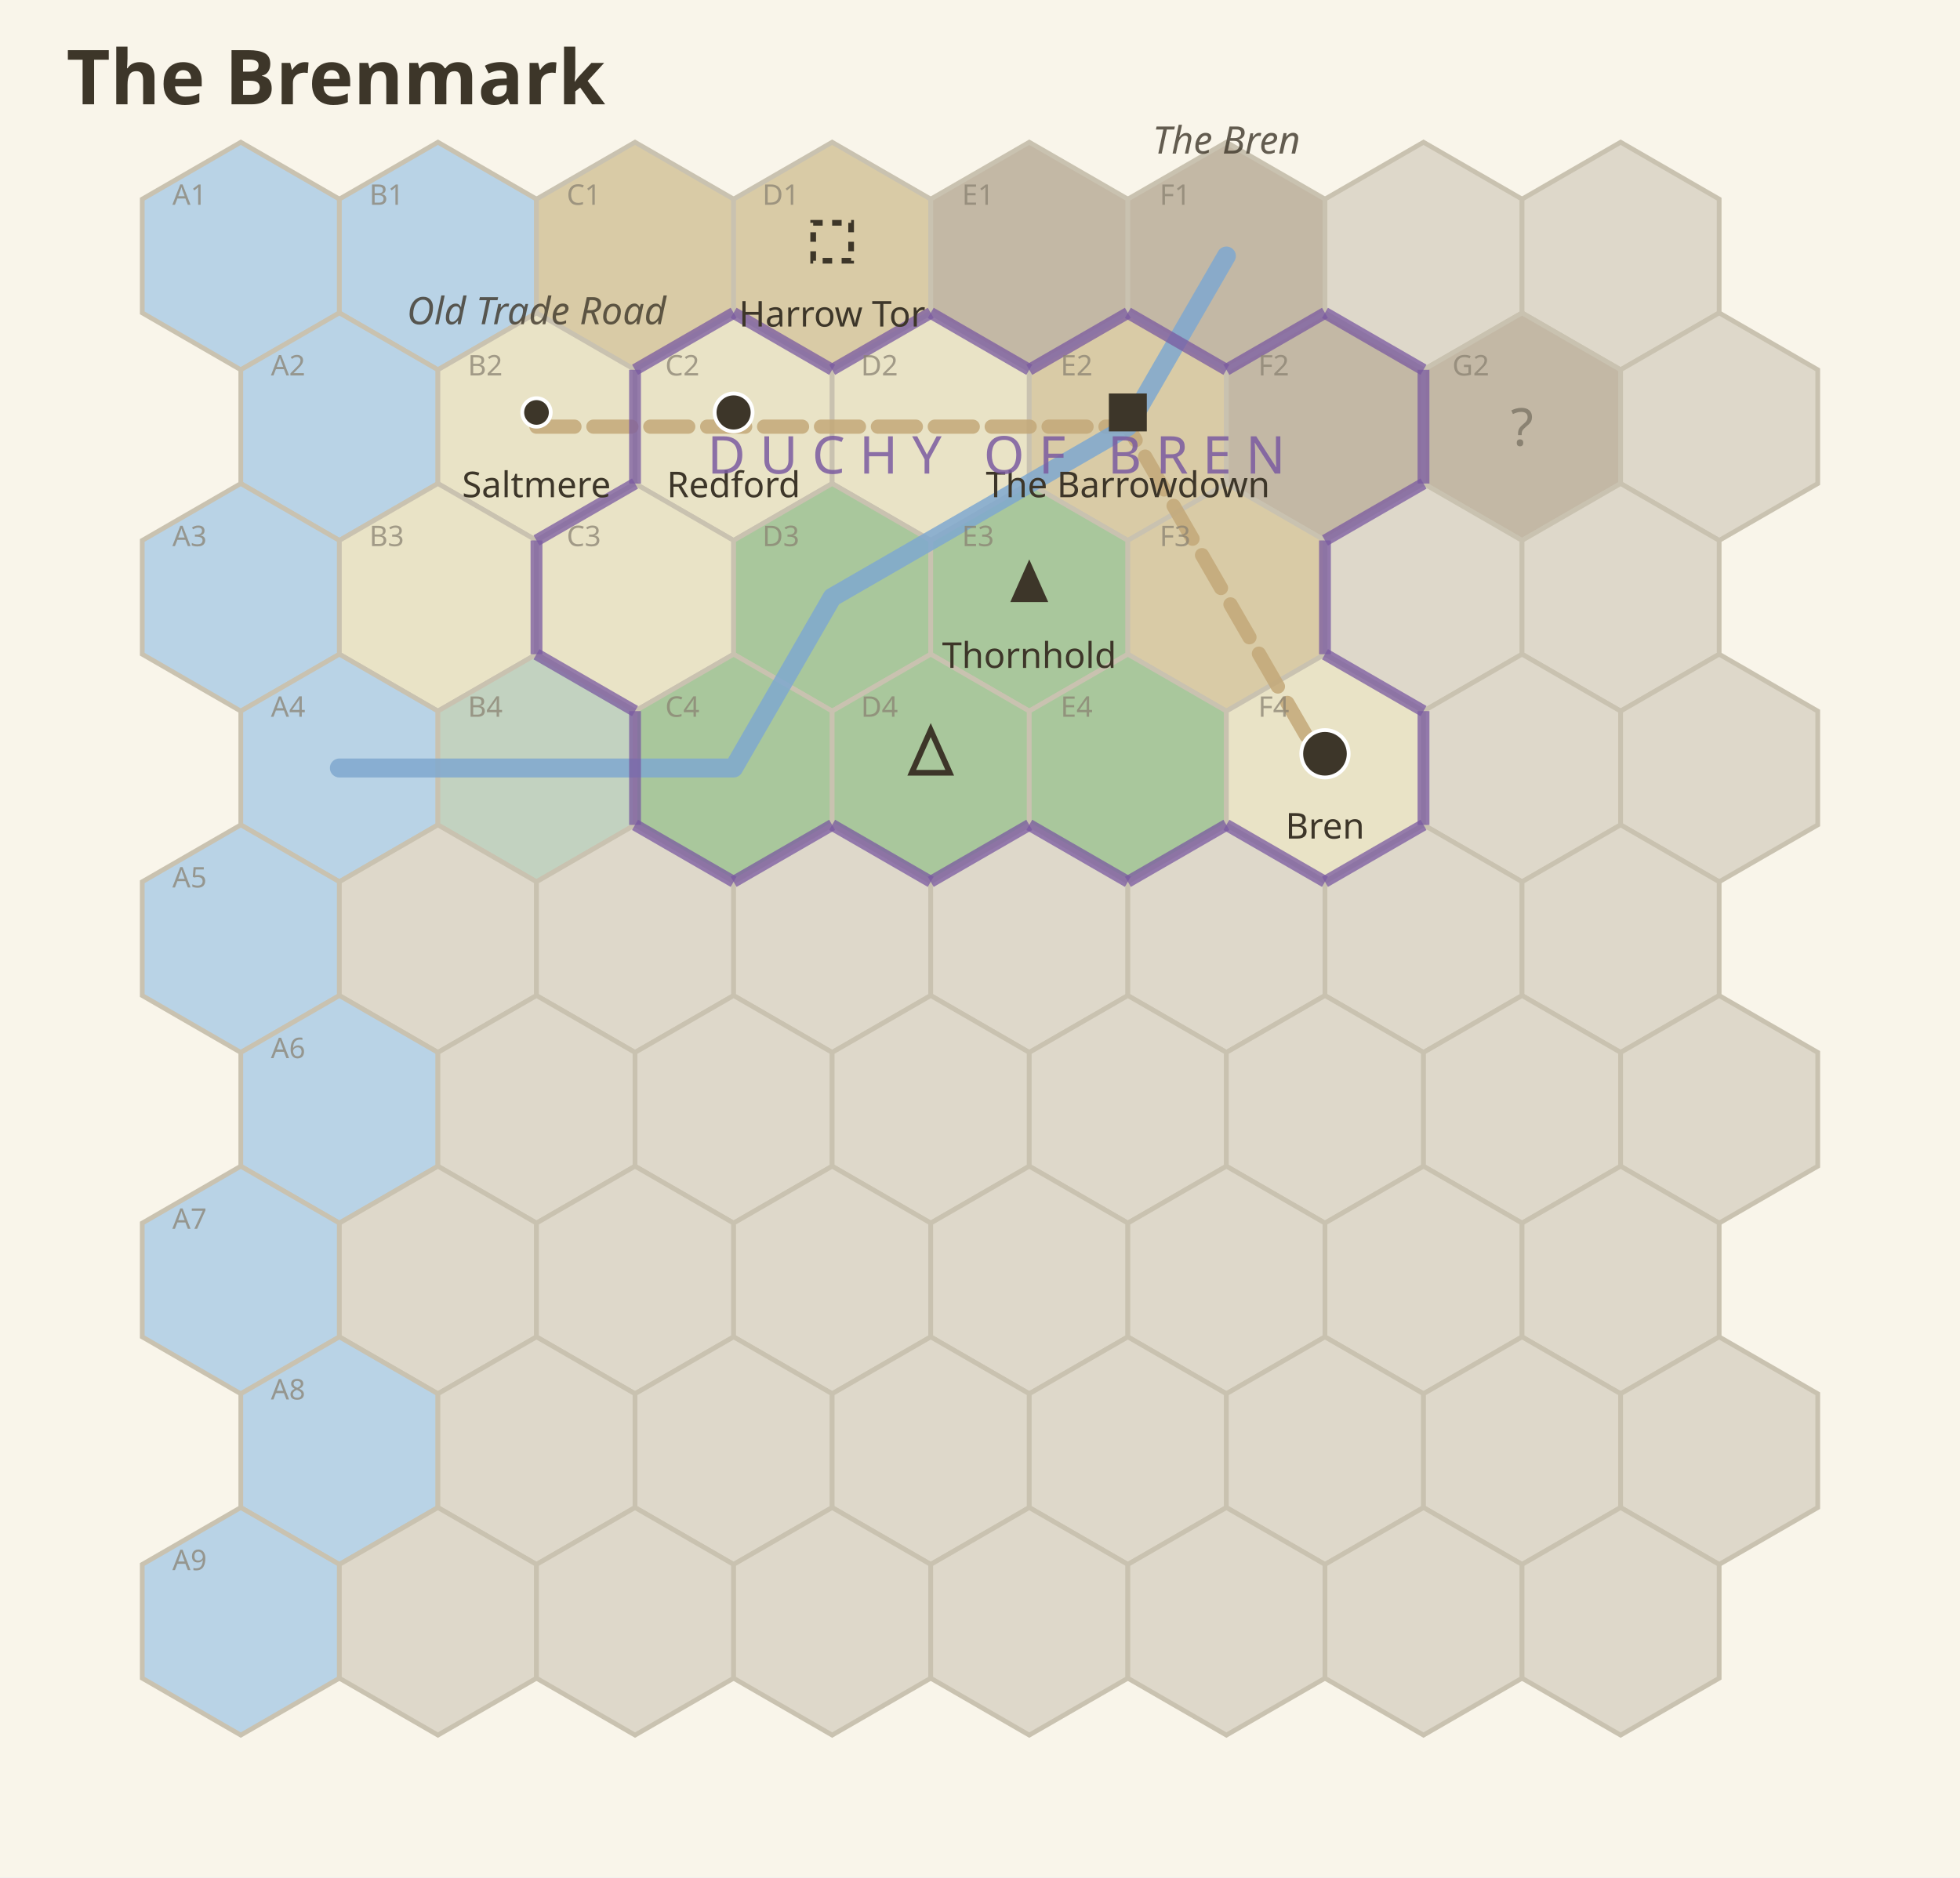
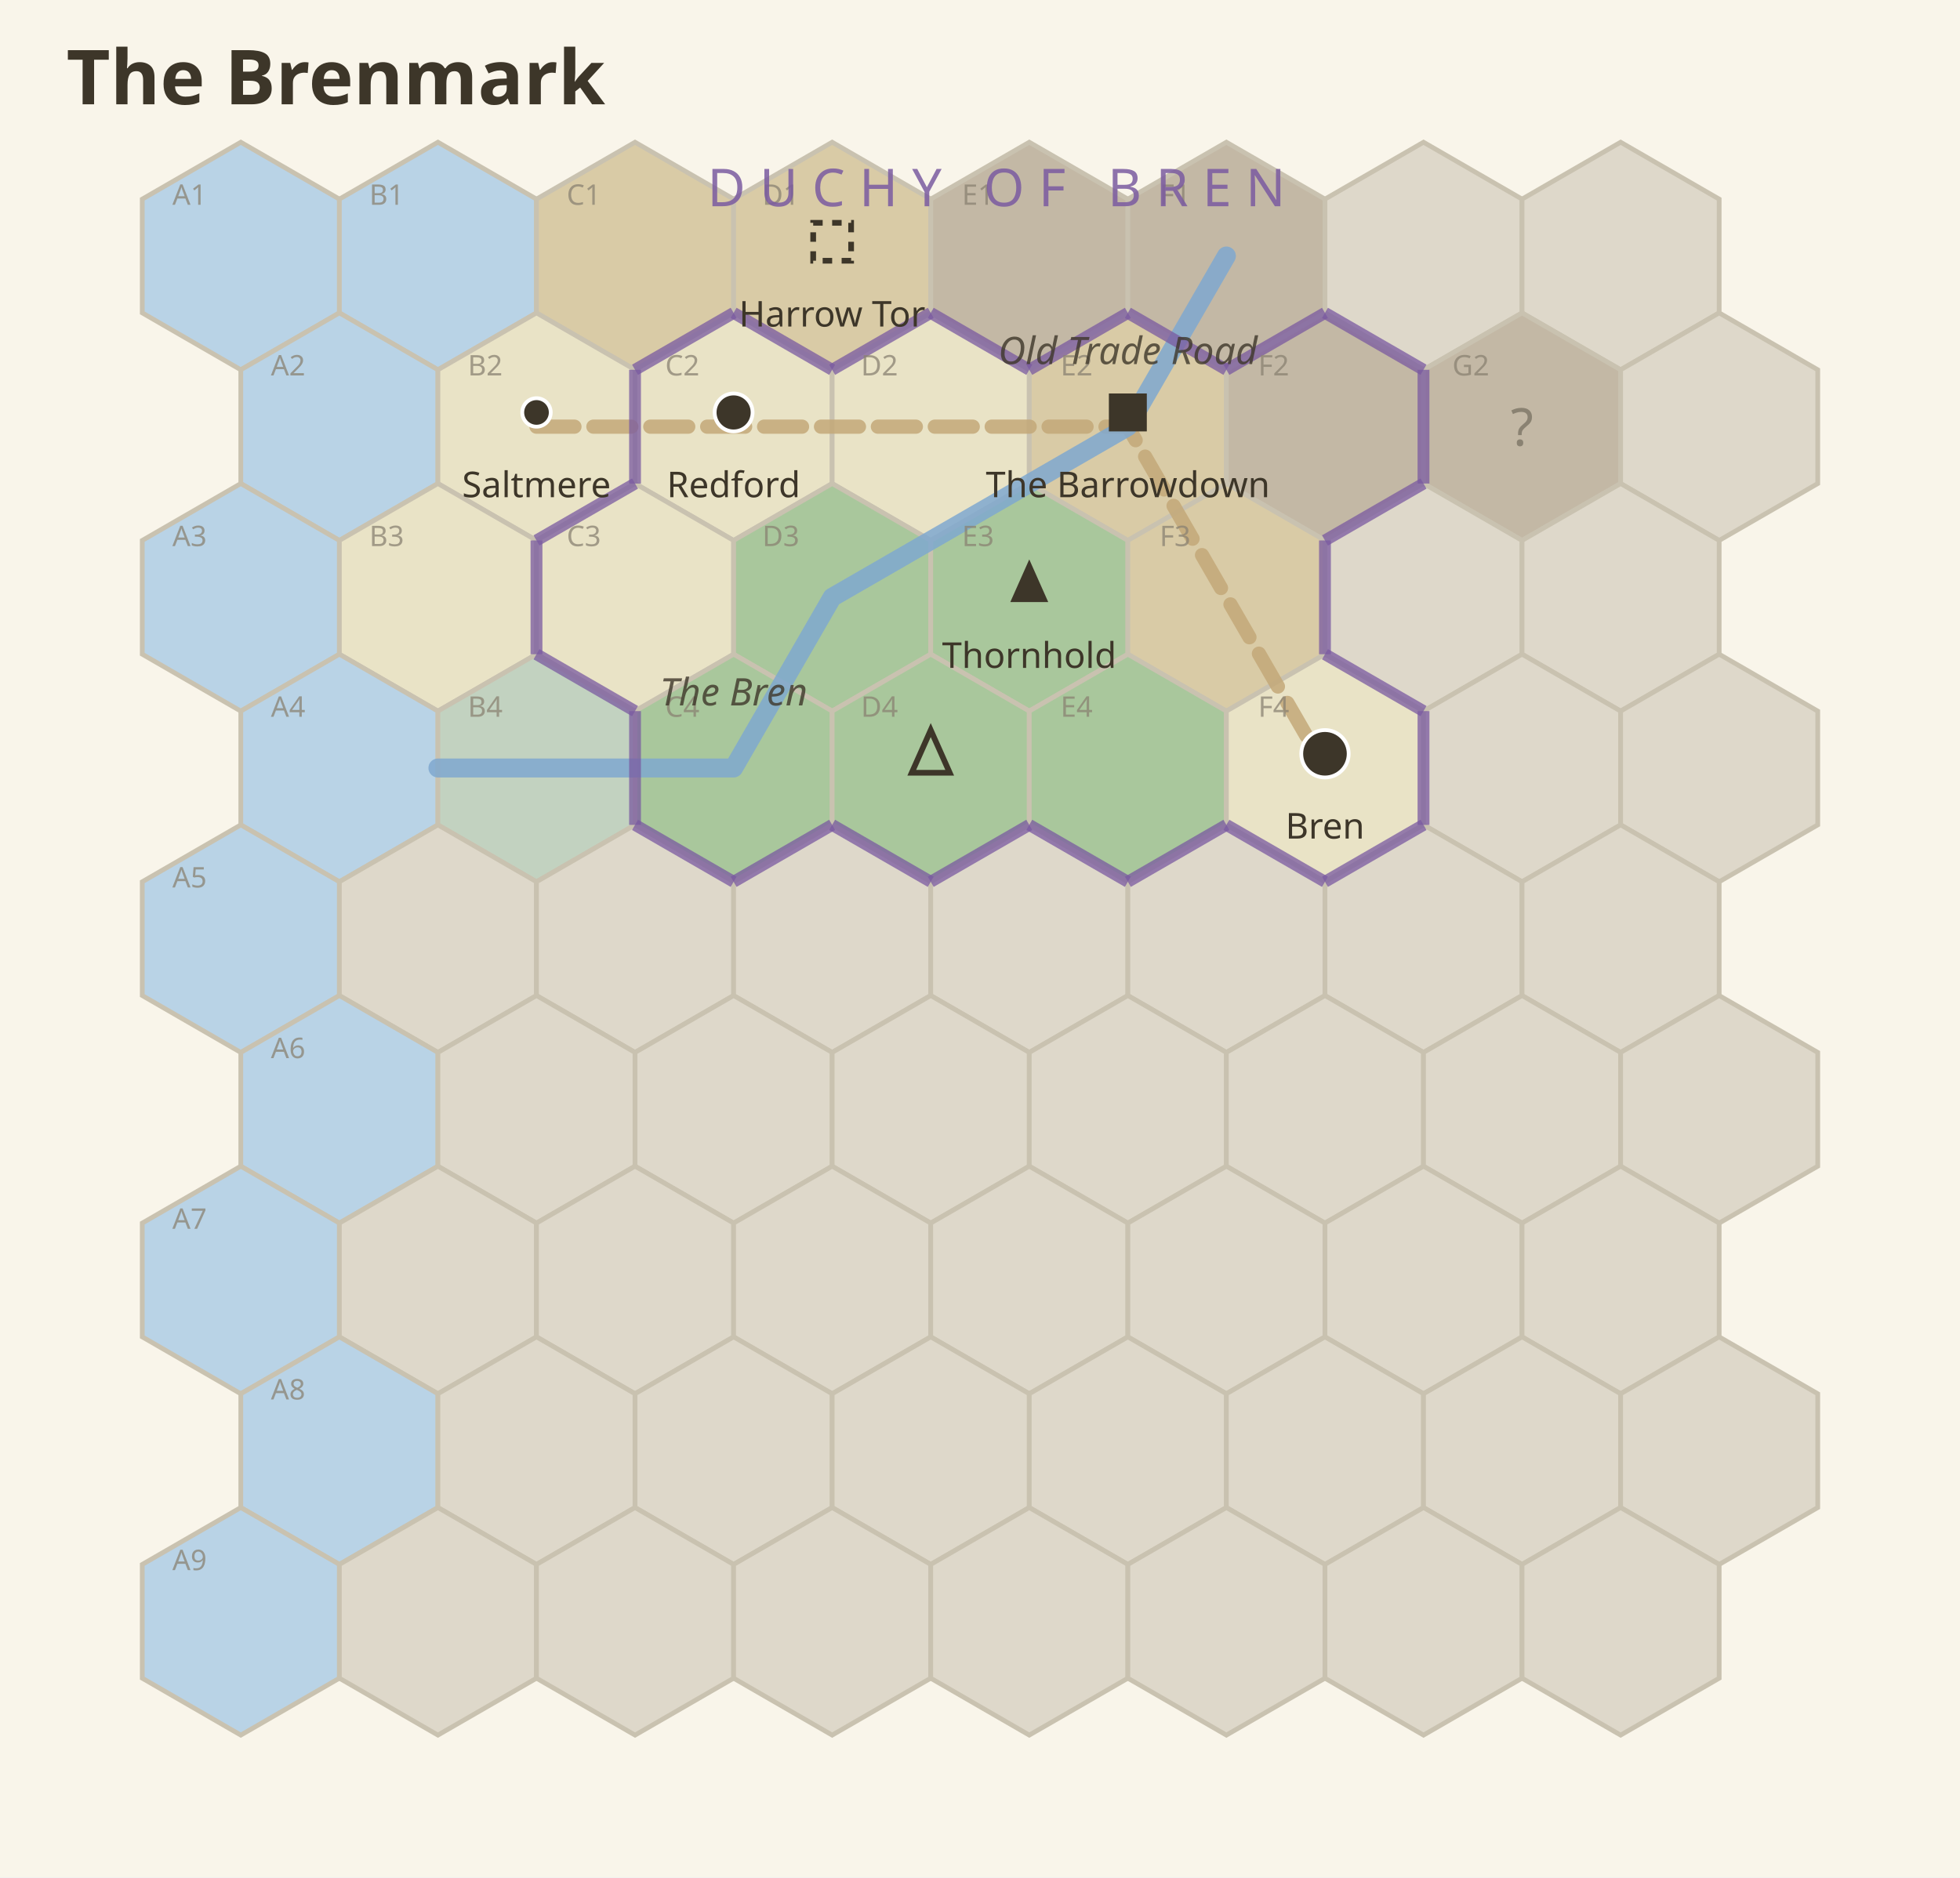
<svg xmlns="http://www.w3.org/2000/svg" viewBox="0 0 413.34 396" width="413.34" height="396" font-family="sans-serif">
  <rect x="0" y="0" width="413.34" height="396" fill="#f9f5ea" />
  <g>
    <polygon points="71.57,42 71.57,66 50.78,78 30,66 30,42 50.78,30" fill="#b9d3e6" stroke="#c9c2b0" stroke-width="1" />
  </g>
  <g>
    <polygon points="113.14,42 113.14,66 92.35,78 71.57,66 71.57,42 92.35,30" fill="#b9d3e6" stroke="#c9c2b0" stroke-width="1" />
  </g>
  <g>
    <polygon points="154.71,42 154.71,66 133.92,78 113.14,66 113.14,42 133.92,30" fill="#d9cba6" stroke="#c9c2b0" stroke-width="1" />
  </g>
  <g>
    <polygon points="196.28,42 196.28,66 175.49,78 154.71,66 154.71,42 175.49,30" fill="#d9cba6" stroke="#c9c2b0" stroke-width="1" />
  </g>
  <g>
    <polygon points="237.85,42 237.85,66 217.06,78 196.28,66 196.28,42 217.06,30" fill="#c3b8a5" stroke="#c9c2b0" stroke-width="1" />
  </g>
  <g>
    <polygon points="279.42,42 279.42,66 258.63,78 237.85,66 237.85,42 258.63,30" fill="#c3b8a5" stroke="#c9c2b0" stroke-width="1" />
  </g>
  <g>
    <polygon points="320.98,42 320.98,66 300.2,78 279.42,66 279.42,42 300.2,30" fill="#ded8ca" stroke="#c9c2b0" stroke-width="1" />
  </g>
  <g>
    <polygon points="362.55,42 362.55,66 341.77,78 320.98,66 320.98,42 341.77,30" fill="#ded8ca" stroke="#c9c2b0" stroke-width="1" />
  </g>
  <g>
    <polygon points="92.35,78 92.35,102 71.57,114 50.78,102 50.78,78 71.57,66" fill="#b9d3e6" stroke="#c9c2b0" stroke-width="1" />
  </g>
  <g>
    <polygon points="133.92,78 133.92,102 113.14,114 92.35,102 92.35,78 113.14,66" fill="#e9e3c6" stroke="#c9c2b0" stroke-width="1" />
  </g>
  <g>
    <polygon points="175.49,78 175.49,102 154.71,114 133.92,102 133.92,78 154.71,66" fill="#e9e3c6" stroke="#c9c2b0" stroke-width="1" />
  </g>
  <g>
    <polygon points="217.06,78 217.06,102 196.28,114 175.49,102 175.49,78 196.28,66" fill="#e9e3c6" stroke="#c9c2b0" stroke-width="1" />
  </g>
  <g>
    <polygon points="258.63,78 258.63,102 237.85,114 217.06,102 217.06,78 237.85,66" fill="#d9cba6" stroke="#c9c2b0" stroke-width="1" />
  </g>
  <g>
    <polygon points="300.2,78 300.2,102 279.42,114 258.63,102 258.63,78 279.42,66" fill="#c3b8a5" stroke="#c9c2b0" stroke-width="1" />
  </g>
  <g>
    <polygon points="341.77,78 341.77,102 320.98,114 300.2,102 300.2,78 320.98,66" fill="#c3b8a5" stroke="#c9c2b0" stroke-width="1" />
  </g>
  <g>
    <polygon points="383.34,78 383.34,102 362.55,114 341.77,102 341.77,78 362.55,66" fill="#ded8ca" stroke="#c9c2b0" stroke-width="1" />
  </g>
  <g>
    <polygon points="71.57,114 71.57,138 50.78,150 30,138 30,114 50.78,102" fill="#b9d3e6" stroke="#c9c2b0" stroke-width="1" />
  </g>
  <g>
    <polygon points="113.14,114 113.14,138 92.35,150 71.57,138 71.57,114 92.35,102" fill="#e9e3c6" stroke="#c9c2b0" stroke-width="1" />
  </g>
  <g>
    <polygon points="154.71,114 154.71,138 133.92,150 113.14,138 113.14,114 133.92,102" fill="#e9e3c6" stroke="#c9c2b0" stroke-width="1" />
  </g>
  <g>
    <polygon points="196.28,114 196.28,138 175.49,150 154.71,138 154.71,114 175.49,102" fill="#a9c79c" stroke="#c9c2b0" stroke-width="1" />
  </g>
  <g>
    <polygon points="237.85,114 237.85,138 217.06,150 196.28,138 196.28,114 217.06,102" fill="#a9c79c" stroke="#c9c2b0" stroke-width="1" />
  </g>
  <g>
    <polygon points="279.42,114 279.42,138 258.63,150 237.85,138 237.85,114 258.63,102" fill="#d9cba6" stroke="#c9c2b0" stroke-width="1" />
  </g>
  <g>
    <polygon points="320.98,114 320.98,138 300.2,150 279.42,138 279.42,114 300.2,102" fill="#ded8ca" stroke="#c9c2b0" stroke-width="1" />
  </g>
  <g>
    <polygon points="362.55,114 362.55,138 341.77,150 320.98,138 320.98,114 341.77,102" fill="#ded8ca" stroke="#c9c2b0" stroke-width="1" />
  </g>
  <g>
    <polygon points="92.35,150 92.35,174 71.57,186 50.78,174 50.78,150 71.57,138" fill="#b9d3e6" stroke="#c9c2b0" stroke-width="1" />
  </g>
  <g>
    <polygon points="133.92,150 133.92,174 113.14,186 92.35,174 92.35,150 113.14,138" fill="#c2d2c0" stroke="#c9c2b0" stroke-width="1" />
  </g>
  <g>
    <polygon points="175.49,150 175.49,174 154.71,186 133.92,174 133.92,150 154.71,138" fill="#a9c79c" stroke="#c9c2b0" stroke-width="1" />
  </g>
  <g>
    <polygon points="217.06,150 217.06,174 196.28,186 175.49,174 175.49,150 196.28,138" fill="#a9c79c" stroke="#c9c2b0" stroke-width="1" />
  </g>
  <g>
    <polygon points="258.63,150 258.63,174 237.85,186 217.06,174 217.06,150 237.85,138" fill="#a9c79c" stroke="#c9c2b0" stroke-width="1" />
  </g>
  <g>
    <polygon points="300.2,150 300.2,174 279.42,186 258.63,174 258.63,150 279.42,138" fill="#e9e3c6" stroke="#c9c2b0" stroke-width="1" />
  </g>
  <g>
    <polygon points="341.77,150 341.77,174 320.98,186 300.2,174 300.2,150 320.98,138" fill="#ded8ca" stroke="#c9c2b0" stroke-width="1" />
  </g>
  <g>
    <polygon points="383.34,150 383.34,174 362.55,186 341.77,174 341.77,150 362.55,138" fill="#ded8ca" stroke="#c9c2b0" stroke-width="1" />
  </g>
  <g>
    <polygon points="71.57,186 71.57,210 50.78,222 30,210 30,186 50.78,174" fill="#b9d3e6" stroke="#c9c2b0" stroke-width="1" />
  </g>
  <g>
    <polygon points="113.14,186 113.14,210 92.35,222 71.57,210 71.57,186 92.35,174" fill="#ded8ca" stroke="#c9c2b0" stroke-width="1" />
  </g>
  <g>
    <polygon points="154.71,186 154.71,210 133.92,222 113.14,210 113.14,186 133.92,174" fill="#ded8ca" stroke="#c9c2b0" stroke-width="1" />
  </g>
  <g>
    <polygon points="196.28,186 196.28,210 175.49,222 154.71,210 154.71,186 175.49,174" fill="#ded8ca" stroke="#c9c2b0" stroke-width="1" />
  </g>
  <g>
    <polygon points="237.85,186 237.85,210 217.06,222 196.28,210 196.28,186 217.06,174" fill="#ded8ca" stroke="#c9c2b0" stroke-width="1" />
  </g>
  <g>
    <polygon points="279.42,186 279.42,210 258.63,222 237.85,210 237.85,186 258.63,174" fill="#ded8ca" stroke="#c9c2b0" stroke-width="1" />
  </g>
  <g>
    <polygon points="320.98,186 320.98,210 300.2,222 279.42,210 279.42,186 300.2,174" fill="#ded8ca" stroke="#c9c2b0" stroke-width="1" />
  </g>
  <g>
    <polygon points="362.55,186 362.55,210 341.77,222 320.98,210 320.98,186 341.77,174" fill="#ded8ca" stroke="#c9c2b0" stroke-width="1" />
  </g>
  <g>
    <polygon points="92.35,222 92.35,246 71.57,258 50.78,246 50.78,222 71.57,210" fill="#b9d3e6" stroke="#c9c2b0" stroke-width="1" />
  </g>
  <g>
    <polygon points="133.92,222 133.92,246 113.14,258 92.35,246 92.35,222 113.14,210" fill="#ded8ca" stroke="#c9c2b0" stroke-width="1" />
  </g>
  <g>
    <polygon points="175.49,222 175.49,246 154.71,258 133.92,246 133.92,222 154.71,210" fill="#ded8ca" stroke="#c9c2b0" stroke-width="1" />
  </g>
  <g>
    <polygon points="217.06,222 217.06,246 196.28,258 175.49,246 175.49,222 196.28,210" fill="#ded8ca" stroke="#c9c2b0" stroke-width="1" />
  </g>
  <g>
    <polygon points="258.63,222 258.63,246 237.85,258 217.06,246 217.06,222 237.85,210" fill="#ded8ca" stroke="#c9c2b0" stroke-width="1" />
  </g>
  <g>
    <polygon points="300.2,222 300.2,246 279.42,258 258.63,246 258.63,222 279.42,210" fill="#ded8ca" stroke="#c9c2b0" stroke-width="1" />
  </g>
  <g>
    <polygon points="341.77,222 341.77,246 320.98,258 300.2,246 300.2,222 320.98,210" fill="#ded8ca" stroke="#c9c2b0" stroke-width="1" />
  </g>
  <g>
    <polygon points="383.34,222 383.34,246 362.55,258 341.77,246 341.77,222 362.55,210" fill="#ded8ca" stroke="#c9c2b0" stroke-width="1" />
  </g>
  <g>
    <polygon points="71.57,258 71.57,282 50.78,294 30,282 30,258 50.78,246" fill="#b9d3e6" stroke="#c9c2b0" stroke-width="1" />
  </g>
  <g>
    <polygon points="113.14,258 113.14,282 92.35,294 71.57,282 71.57,258 92.35,246" fill="#ded8ca" stroke="#c9c2b0" stroke-width="1" />
  </g>
  <g>
    <polygon points="154.71,258 154.71,282 133.92,294 113.14,282 113.14,258 133.92,246" fill="#ded8ca" stroke="#c9c2b0" stroke-width="1" />
  </g>
  <g>
    <polygon points="196.28,258 196.28,282 175.49,294 154.71,282 154.71,258 175.49,246" fill="#ded8ca" stroke="#c9c2b0" stroke-width="1" />
  </g>
  <g>
    <polygon points="237.85,258 237.85,282 217.06,294 196.28,282 196.28,258 217.06,246" fill="#ded8ca" stroke="#c9c2b0" stroke-width="1" />
  </g>
  <g>
    <polygon points="279.42,258 279.42,282 258.63,294 237.85,282 237.85,258 258.63,246" fill="#ded8ca" stroke="#c9c2b0" stroke-width="1" />
  </g>
  <g>
    <polygon points="320.98,258 320.98,282 300.2,294 279.42,282 279.42,258 300.2,246" fill="#ded8ca" stroke="#c9c2b0" stroke-width="1" />
  </g>
  <g>
    <polygon points="362.55,258 362.55,282 341.77,294 320.98,282 320.98,258 341.77,246" fill="#ded8ca" stroke="#c9c2b0" stroke-width="1" />
  </g>
  <g>
    <polygon points="92.35,294 92.35,318 71.57,330 50.78,318 50.78,294 71.57,282" fill="#b9d3e6" stroke="#c9c2b0" stroke-width="1" />
  </g>
  <g>
    <polygon points="133.92,294 133.92,318 113.14,330 92.35,318 92.35,294 113.14,282" fill="#ded8ca" stroke="#c9c2b0" stroke-width="1" />
  </g>
  <g>
    <polygon points="175.49,294 175.49,318 154.71,330 133.92,318 133.92,294 154.71,282" fill="#ded8ca" stroke="#c9c2b0" stroke-width="1" />
  </g>
  <g>
    <polygon points="217.06,294 217.06,318 196.28,330 175.49,318 175.49,294 196.28,282" fill="#ded8ca" stroke="#c9c2b0" stroke-width="1" />
  </g>
  <g>
    <polygon points="258.63,294 258.63,318 237.85,330 217.06,318 217.06,294 237.85,282" fill="#ded8ca" stroke="#c9c2b0" stroke-width="1" />
  </g>
  <g>
    <polygon points="300.2,294 300.2,318 279.42,330 258.63,318 258.63,294 279.42,282" fill="#ded8ca" stroke="#c9c2b0" stroke-width="1" />
  </g>
  <g>
    <polygon points="341.77,294 341.77,318 320.98,330 300.2,318 300.2,294 320.98,282" fill="#ded8ca" stroke="#c9c2b0" stroke-width="1" />
  </g>
  <g>
    <polygon points="383.34,294 383.34,318 362.55,330 341.77,318 341.77,294 362.55,282" fill="#ded8ca" stroke="#c9c2b0" stroke-width="1" />
  </g>
  <g>
    <polygon points="71.57,330 71.57,354 50.78,366 30,354 30,330 50.78,318" fill="#b9d3e6" stroke="#c9c2b0" stroke-width="1" />
  </g>
  <g>
    <polygon points="113.14,330 113.14,354 92.35,366 71.57,354 71.57,330 92.35,318" fill="#ded8ca" stroke="#c9c2b0" stroke-width="1" />
  </g>
  <g>
    <polygon points="154.71,330 154.71,354 133.92,366 113.14,354 113.14,330 133.92,318" fill="#ded8ca" stroke="#c9c2b0" stroke-width="1" />
  </g>
  <g>
    <polygon points="196.28,330 196.28,354 175.49,366 154.71,354 154.71,330 175.49,318" fill="#ded8ca" stroke="#c9c2b0" stroke-width="1" />
  </g>
  <g>
    <polygon points="237.85,330 237.85,354 217.06,366 196.28,354 196.28,330 217.06,318" fill="#ded8ca" stroke="#c9c2b0" stroke-width="1" />
  </g>
  <g>
    <polygon points="279.42,330 279.42,354 258.63,366 237.85,354 237.85,330 258.63,318" fill="#ded8ca" stroke="#c9c2b0" stroke-width="1" />
  </g>
  <g>
    <polygon points="320.98,330 320.98,354 300.2,366 279.42,354 279.42,330 300.2,318" fill="#ded8ca" stroke="#c9c2b0" stroke-width="1" />
  </g>
  <g>
    <polygon points="362.55,330 362.55,354 341.77,366 320.98,354 320.98,330 341.77,318" fill="#ded8ca" stroke="#c9c2b0" stroke-width="1" />
  </g>
  <g id="cd-the-brenmark-old-trade-road">
    <polyline points="113.14,90 154.71,90 196.28,90 237.85,90 258.63,126 279.42,162" fill="none" stroke="#c3a878" stroke-width="3" stroke-dasharray="8 4" stroke-linejoin="round" stroke-linecap="round" opacity="0.85" />
  </g>
  <g id="cd-the-brenmark-the-bren">
-     <polyline points="258.63,54 237.85,90 175.49,126 154.71,162 113.14,162 71.57,162" fill="none" stroke="#7fa8cf" stroke-width="4" stroke-linejoin="round" stroke-linecap="round" opacity="0.85" />
+     <polyline points="258.63,54 237.85,90 175.49,126 154.71,162 113.14,162 92.35,162" fill="none" stroke="#7fa8cf" stroke-width="4" stroke-linejoin="round" stroke-linecap="round" opacity="0.85" />
  </g>
  <g id="cd-the-brenmark-duchy-of-bren">
    <line x1="133.92" y1="102" x2="133.92" y2="78" stroke="#7a5aa0" stroke-width="2.5" opacity="0.75" />
    <line x1="133.92" y1="78" x2="154.71" y2="66" stroke="#7a5aa0" stroke-width="2.5" opacity="0.75" />
    <line x1="154.71" y1="66" x2="175.49" y2="78" stroke="#7a5aa0" stroke-width="2.5" opacity="0.75" />
    <line x1="133.92" y1="150" x2="113.14" y2="138" stroke="#7a5aa0" stroke-width="2.5" opacity="0.75" />
    <line x1="113.14" y1="138" x2="113.14" y2="114" stroke="#7a5aa0" stroke-width="2.5" opacity="0.75" />
    <line x1="113.14" y1="114" x2="133.92" y2="102" stroke="#7a5aa0" stroke-width="2.5" opacity="0.75" />
    <line x1="175.49" y1="174" x2="154.71" y2="186" stroke="#7a5aa0" stroke-width="2.5" opacity="0.75" />
    <line x1="154.71" y1="186" x2="133.92" y2="174" stroke="#7a5aa0" stroke-width="2.5" opacity="0.75" />
    <line x1="133.92" y1="174" x2="133.92" y2="150" stroke="#7a5aa0" stroke-width="2.5" opacity="0.75" />
    <line x1="175.49" y1="78" x2="196.28" y2="66" stroke="#7a5aa0" stroke-width="2.5" opacity="0.75" />
    <line x1="196.28" y1="66" x2="217.06" y2="78" stroke="#7a5aa0" stroke-width="2.5" opacity="0.75" />
    <line x1="217.06" y1="174" x2="196.28" y2="186" stroke="#7a5aa0" stroke-width="2.5" opacity="0.75" />
    <line x1="196.28" y1="186" x2="175.49" y2="174" stroke="#7a5aa0" stroke-width="2.5" opacity="0.75" />
    <line x1="217.06" y1="78" x2="237.85" y2="66" stroke="#7a5aa0" stroke-width="2.5" opacity="0.75" />
    <line x1="237.85" y1="66" x2="258.63" y2="78" stroke="#7a5aa0" stroke-width="2.5" opacity="0.75" />
    <line x1="258.63" y1="174" x2="237.85" y2="186" stroke="#7a5aa0" stroke-width="2.5" opacity="0.75" />
    <line x1="237.85" y1="186" x2="217.06" y2="174" stroke="#7a5aa0" stroke-width="2.5" opacity="0.75" />
    <line x1="300.2" y1="78" x2="300.2" y2="102" stroke="#7a5aa0" stroke-width="2.5" opacity="0.75" />
    <line x1="300.2" y1="102" x2="279.42" y2="114" stroke="#7a5aa0" stroke-width="2.5" opacity="0.75" />
    <line x1="258.63" y1="78" x2="279.42" y2="66" stroke="#7a5aa0" stroke-width="2.5" opacity="0.75" />
    <line x1="279.42" y1="66" x2="300.2" y2="78" stroke="#7a5aa0" stroke-width="2.5" opacity="0.75" />
    <line x1="279.42" y1="114" x2="279.42" y2="138" stroke="#7a5aa0" stroke-width="2.5" opacity="0.75" />
    <line x1="300.2" y1="150" x2="300.2" y2="174" stroke="#7a5aa0" stroke-width="2.5" opacity="0.75" />
    <line x1="300.2" y1="174" x2="279.42" y2="186" stroke="#7a5aa0" stroke-width="2.5" opacity="0.75" />
    <line x1="279.42" y1="186" x2="258.63" y2="174" stroke="#7a5aa0" stroke-width="2.5" opacity="0.75" />
    <line x1="279.42" y1="138" x2="300.2" y2="150" stroke="#7a5aa0" stroke-width="2.5" opacity="0.75" />
  </g>
  <rect x="171.49" y="47" width="8" height="8" fill="none" stroke="#3d3629" stroke-width="1.2" stroke-dasharray="2 2" />
  <circle cx="113.14" cy="87" r="3" fill="#3d3629" stroke="#fff" stroke-width="0.8" />
  <circle cx="154.71" cy="87" r="4" fill="#3d3629" stroke="#fff" stroke-width="0.8" />
  <rect x="233.85" y="83" width="8" height="8" fill="#3d3629" />
  <text x="320.98" y="94" font-size="11" fill="#8a8272" text-anchor="middle" font-family="sans-serif">?</text>
  <polygon points="213.06,127 221.06,127 217.06,118" fill="#3d3629" />
  <polygon points="192.28,163 200.28,163 196.28,154" fill="none" stroke="#3d3629" stroke-width="1.2" />
  <circle cx="279.42" cy="159" r="5" fill="#3d3629" stroke="#fff" stroke-width="0.8" />
  <text x="39.98" y="43.2" font-size="6" fill="#8a8272" opacity="0.75" text-anchor="middle" font-family="sans-serif">A1</text>
  <text x="81.55" y="43.2" font-size="6" fill="#8a8272" opacity="0.75" text-anchor="middle" font-family="sans-serif">B1</text>
  <text x="123.12" y="43.2" font-size="6" fill="#8a8272" opacity="0.75" text-anchor="middle" font-family="sans-serif">C1</text>
  <g id="cd-the-brenmark-harrow-tor">
    <text x="175.49" y="68.88" font-size="7.5" fill="#3d3629" text-anchor="middle" font-family="sans-serif">Harrow Tor</text>
  </g>
  <text x="164.68" y="43.2" font-size="6" fill="#8a8272" opacity="0.75" text-anchor="middle" font-family="sans-serif">D1</text>
  <text x="206.25" y="43.2" font-size="6" fill="#8a8272" opacity="0.75" text-anchor="middle" font-family="sans-serif">E1</text>
  <text x="247.82" y="43.2" font-size="6" fill="#8a8272" opacity="0.75" text-anchor="middle" font-family="sans-serif">F1</text>
  <text x="60.76" y="79.2" font-size="6" fill="#8a8272" opacity="0.75" text-anchor="middle" font-family="sans-serif">A2</text>
  <g id="cd-the-brenmark-saltmere">
    <text x="113.14" y="104.88" font-size="7.5" fill="#3d3629" text-anchor="middle" font-family="sans-serif">Saltmere</text>
  </g>
  <text x="102.33" y="79.2" font-size="6" fill="#8a8272" opacity="0.75" text-anchor="middle" font-family="sans-serif">B2</text>
  <g id="cd-the-brenmark-redford">
    <text x="154.71" y="104.88" font-size="7.5" fill="#3d3629" text-anchor="middle" font-family="sans-serif">Redford</text>
  </g>
  <text x="143.9" y="79.2" font-size="6" fill="#8a8272" opacity="0.75" text-anchor="middle" font-family="sans-serif">C2</text>
  <text x="185.47" y="79.2" font-size="6" fill="#8a8272" opacity="0.75" text-anchor="middle" font-family="sans-serif">D2</text>
  <g id="cd-the-brenmark-the-barrowdown">
    <text x="237.85" y="104.88" font-size="7.5" fill="#3d3629" text-anchor="middle" font-family="sans-serif">The Barrowdown</text>
  </g>
  <text x="227.04" y="79.2" font-size="6" fill="#8a8272" opacity="0.75" text-anchor="middle" font-family="sans-serif">E2</text>
  <text x="268.61" y="79.2" font-size="6" fill="#8a8272" opacity="0.75" text-anchor="middle" font-family="sans-serif">F2</text>
  <text x="310.18" y="79.2" font-size="6" fill="#8a8272" opacity="0.75" text-anchor="middle" font-family="sans-serif">G2</text>
  <text x="39.98" y="115.2" font-size="6" fill="#8a8272" opacity="0.75" text-anchor="middle" font-family="sans-serif">A3</text>
  <text x="81.55" y="115.2" font-size="6" fill="#8a8272" opacity="0.75" text-anchor="middle" font-family="sans-serif">B3</text>
  <text x="123.12" y="115.2" font-size="6" fill="#8a8272" opacity="0.75" text-anchor="middle" font-family="sans-serif">C3</text>
  <text x="164.68" y="115.2" font-size="6" fill="#8a8272" opacity="0.75" text-anchor="middle" font-family="sans-serif">D3</text>
  <g id="cd-the-brenmark-thornhold">
    <text x="217.06" y="140.88" font-size="7.5" fill="#3d3629" text-anchor="middle" font-family="sans-serif">Thornhold</text>
  </g>
  <text x="206.25" y="115.2" font-size="6" fill="#8a8272" opacity="0.75" text-anchor="middle" font-family="sans-serif">E3</text>
  <text x="247.82" y="115.2" font-size="6" fill="#8a8272" opacity="0.75" text-anchor="middle" font-family="sans-serif">F3</text>
  <text x="60.76" y="151.2" font-size="6" fill="#8a8272" opacity="0.75" text-anchor="middle" font-family="sans-serif">A4</text>
  <text x="102.33" y="151.2" font-size="6" fill="#8a8272" opacity="0.75" text-anchor="middle" font-family="sans-serif">B4</text>
  <text x="143.9" y="151.2" font-size="6" fill="#8a8272" opacity="0.75" text-anchor="middle" font-family="sans-serif">C4</text>
  <text x="185.47" y="151.2" font-size="6" fill="#8a8272" opacity="0.75" text-anchor="middle" font-family="sans-serif">D4</text>
  <text x="227.04" y="151.2" font-size="6" fill="#8a8272" opacity="0.75" text-anchor="middle" font-family="sans-serif">E4</text>
  <g id="cd-the-brenmark-bren">
    <text x="279.42" y="176.88" font-size="7.5" fill="#3d3629" text-anchor="middle" font-family="sans-serif">Bren</text>
  </g>
  <text x="268.61" y="151.2" font-size="6" fill="#8a8272" opacity="0.75" text-anchor="middle" font-family="sans-serif">F4</text>
  <text x="39.98" y="187.2" font-size="6" fill="#8a8272" opacity="0.75" text-anchor="middle" font-family="sans-serif">A5</text>
  <text x="60.76" y="223.2" font-size="6" fill="#8a8272" opacity="0.75" text-anchor="middle" font-family="sans-serif">A6</text>
  <text x="39.98" y="259.2" font-size="6" fill="#8a8272" opacity="0.75" text-anchor="middle" font-family="sans-serif">A7</text>
  <text x="60.76" y="295.2" font-size="6" fill="#8a8272" opacity="0.75" text-anchor="middle" font-family="sans-serif">A8</text>
  <text x="39.98" y="331.2" font-size="6" fill="#8a8272" opacity="0.75" text-anchor="middle" font-family="sans-serif">A9</text>
-   <text x="113.14" y="68.4" font-size="8" fill="#3d3629" opacity="0.8" font-style="italic" text-anchor="middle" font-family="sans-serif">Old Trade Road</text>
-   <text x="258.63" y="32.4" font-size="8" fill="#3d3629" opacity="0.8" font-style="italic" text-anchor="middle" font-family="sans-serif">The Bren</text>
-   <text x="210.13" y="99.9" font-size="11" letter-spacing="3" fill="#7a5aa0" opacity="0.85" text-anchor="middle" font-family="sans-serif">DUCHY OF BREN</text>
+   <text x="237.85" y="76.8" font-size="8" fill="#3d3629" opacity="0.8" font-style="italic" text-anchor="middle" font-family="sans-serif">Old Trade Road</text>
+   <text x="154.71" y="148.8" font-size="8" fill="#3d3629" opacity="0.8" font-style="italic" text-anchor="middle" font-family="sans-serif">The Bren</text>
+   <text x="210.13" y="43.5" font-size="11" letter-spacing="3" fill="#7a5aa0" opacity="0.85" text-anchor="middle" font-family="sans-serif">DUCHY OF BREN</text>
  <text x="14" y="22" font-size="16" font-weight="bold" fill="#3d3629" font-family="sans-serif">The Brenmark</text>
</svg>
